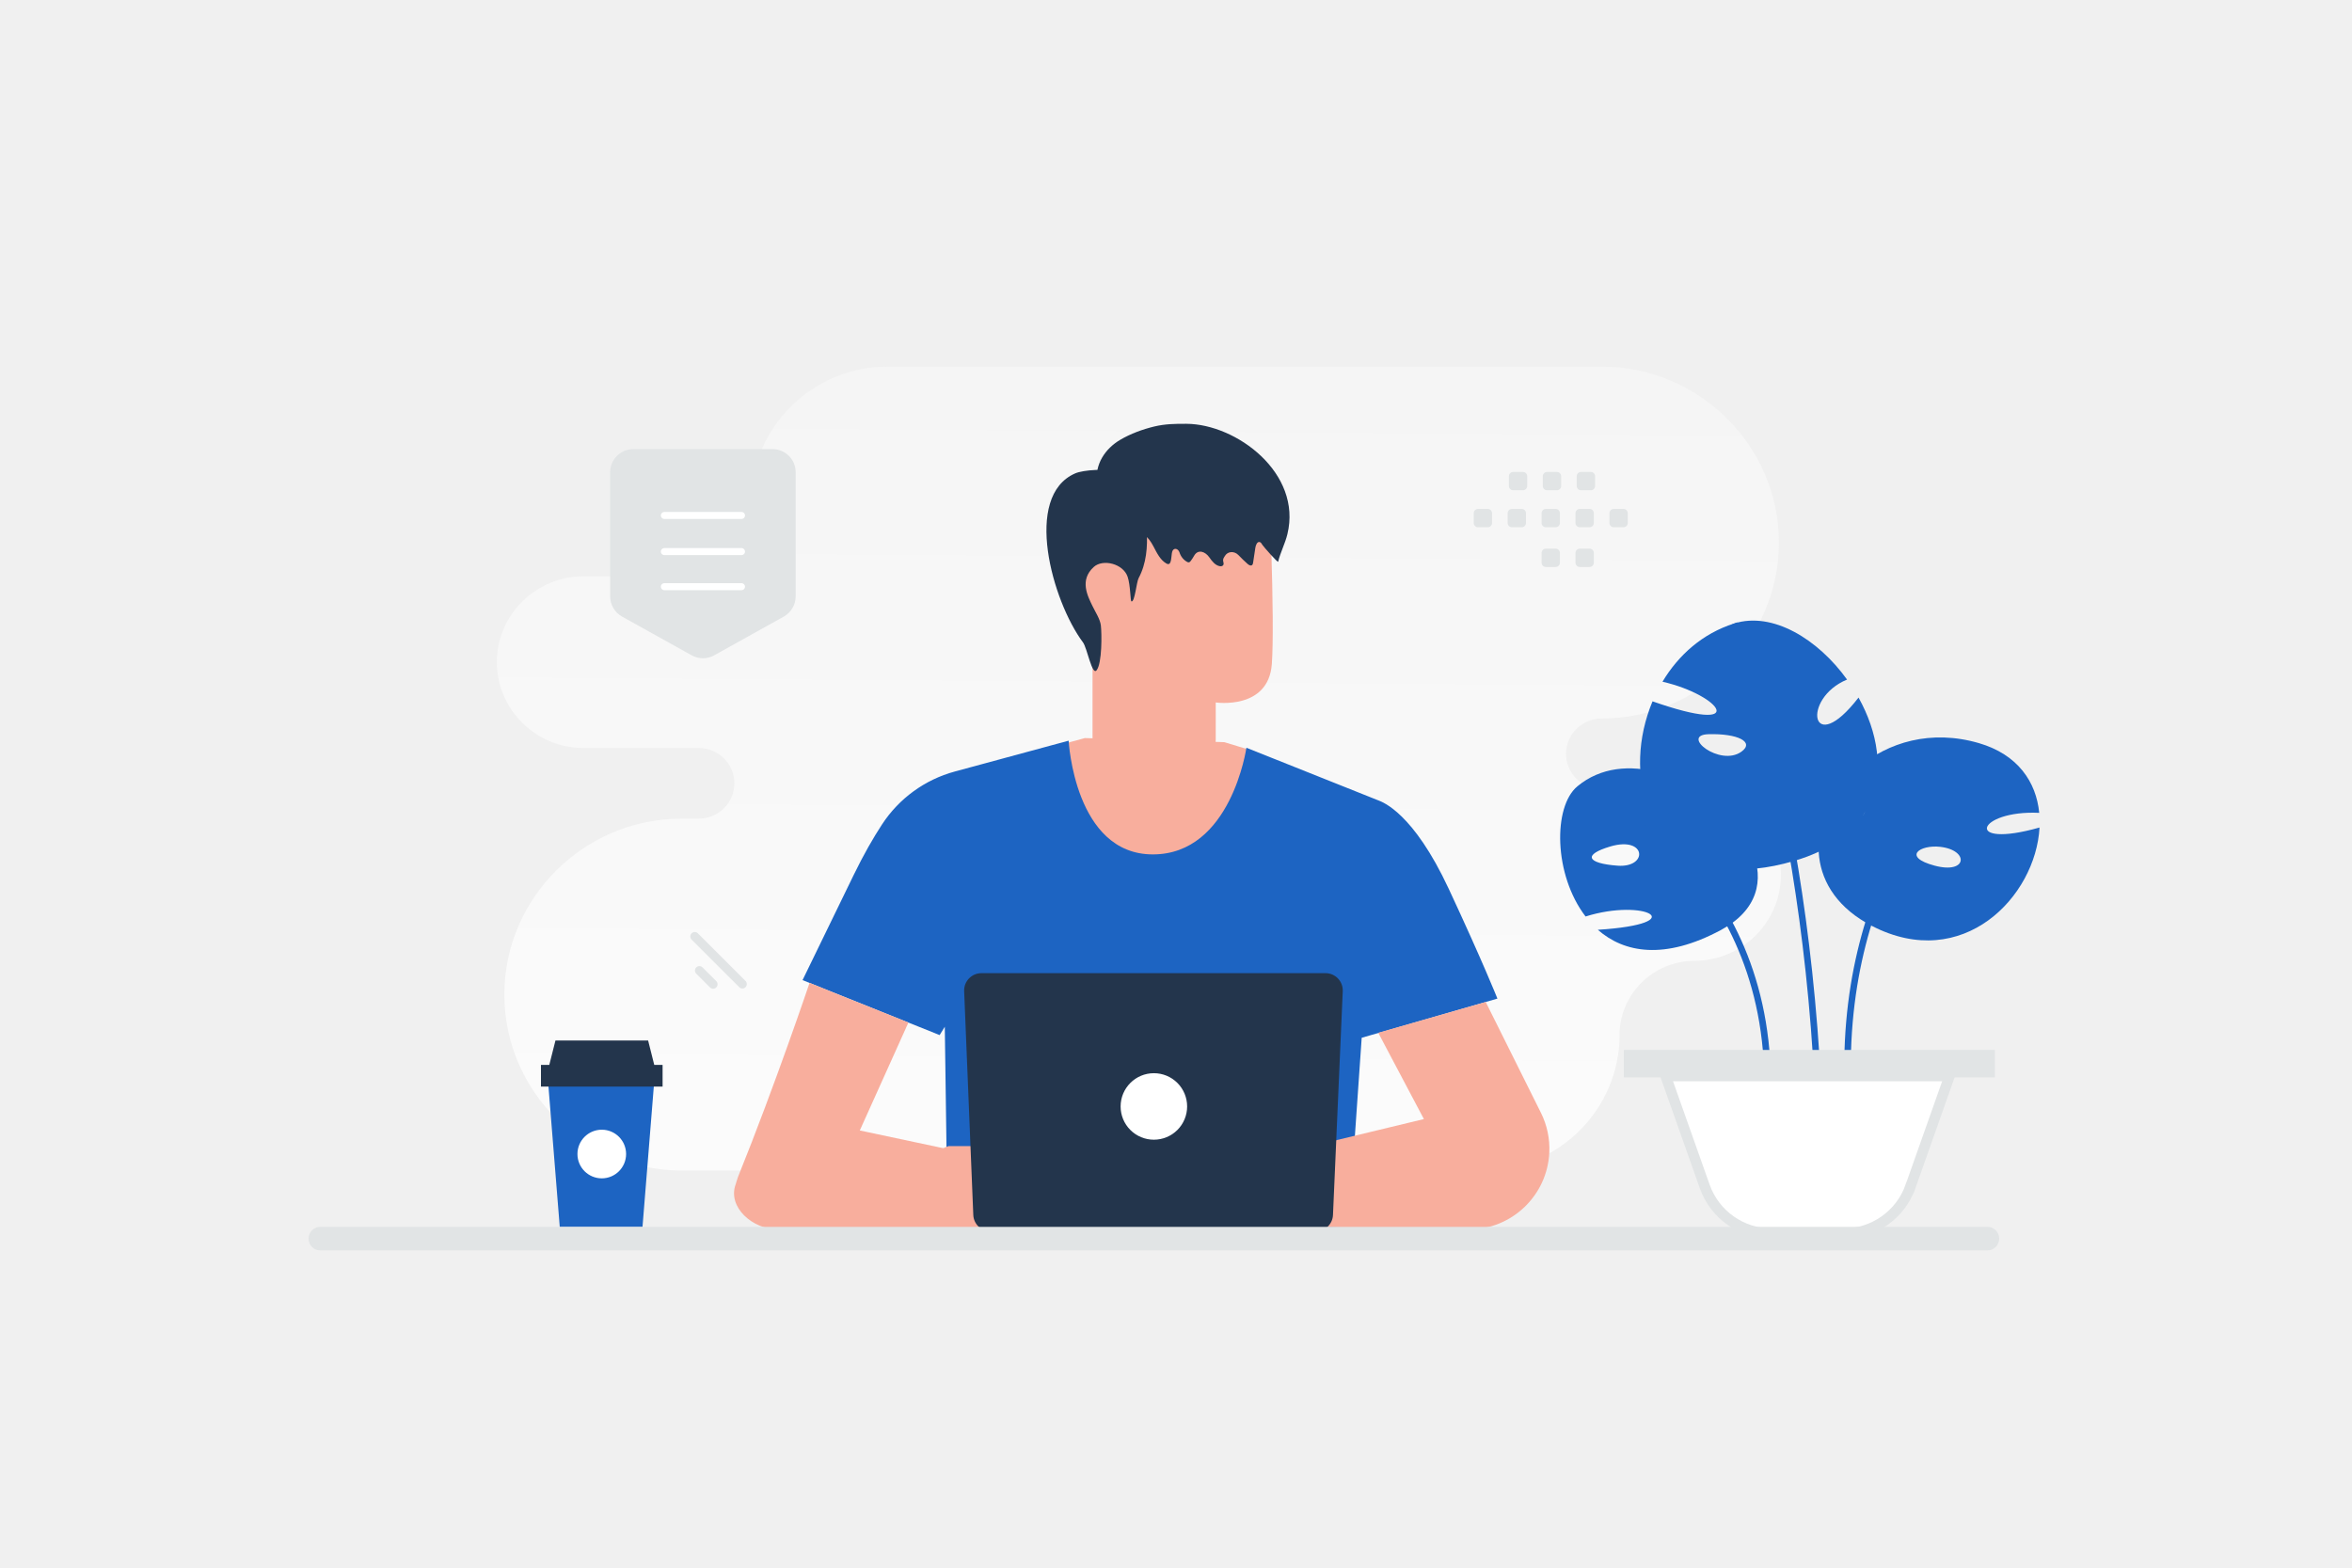
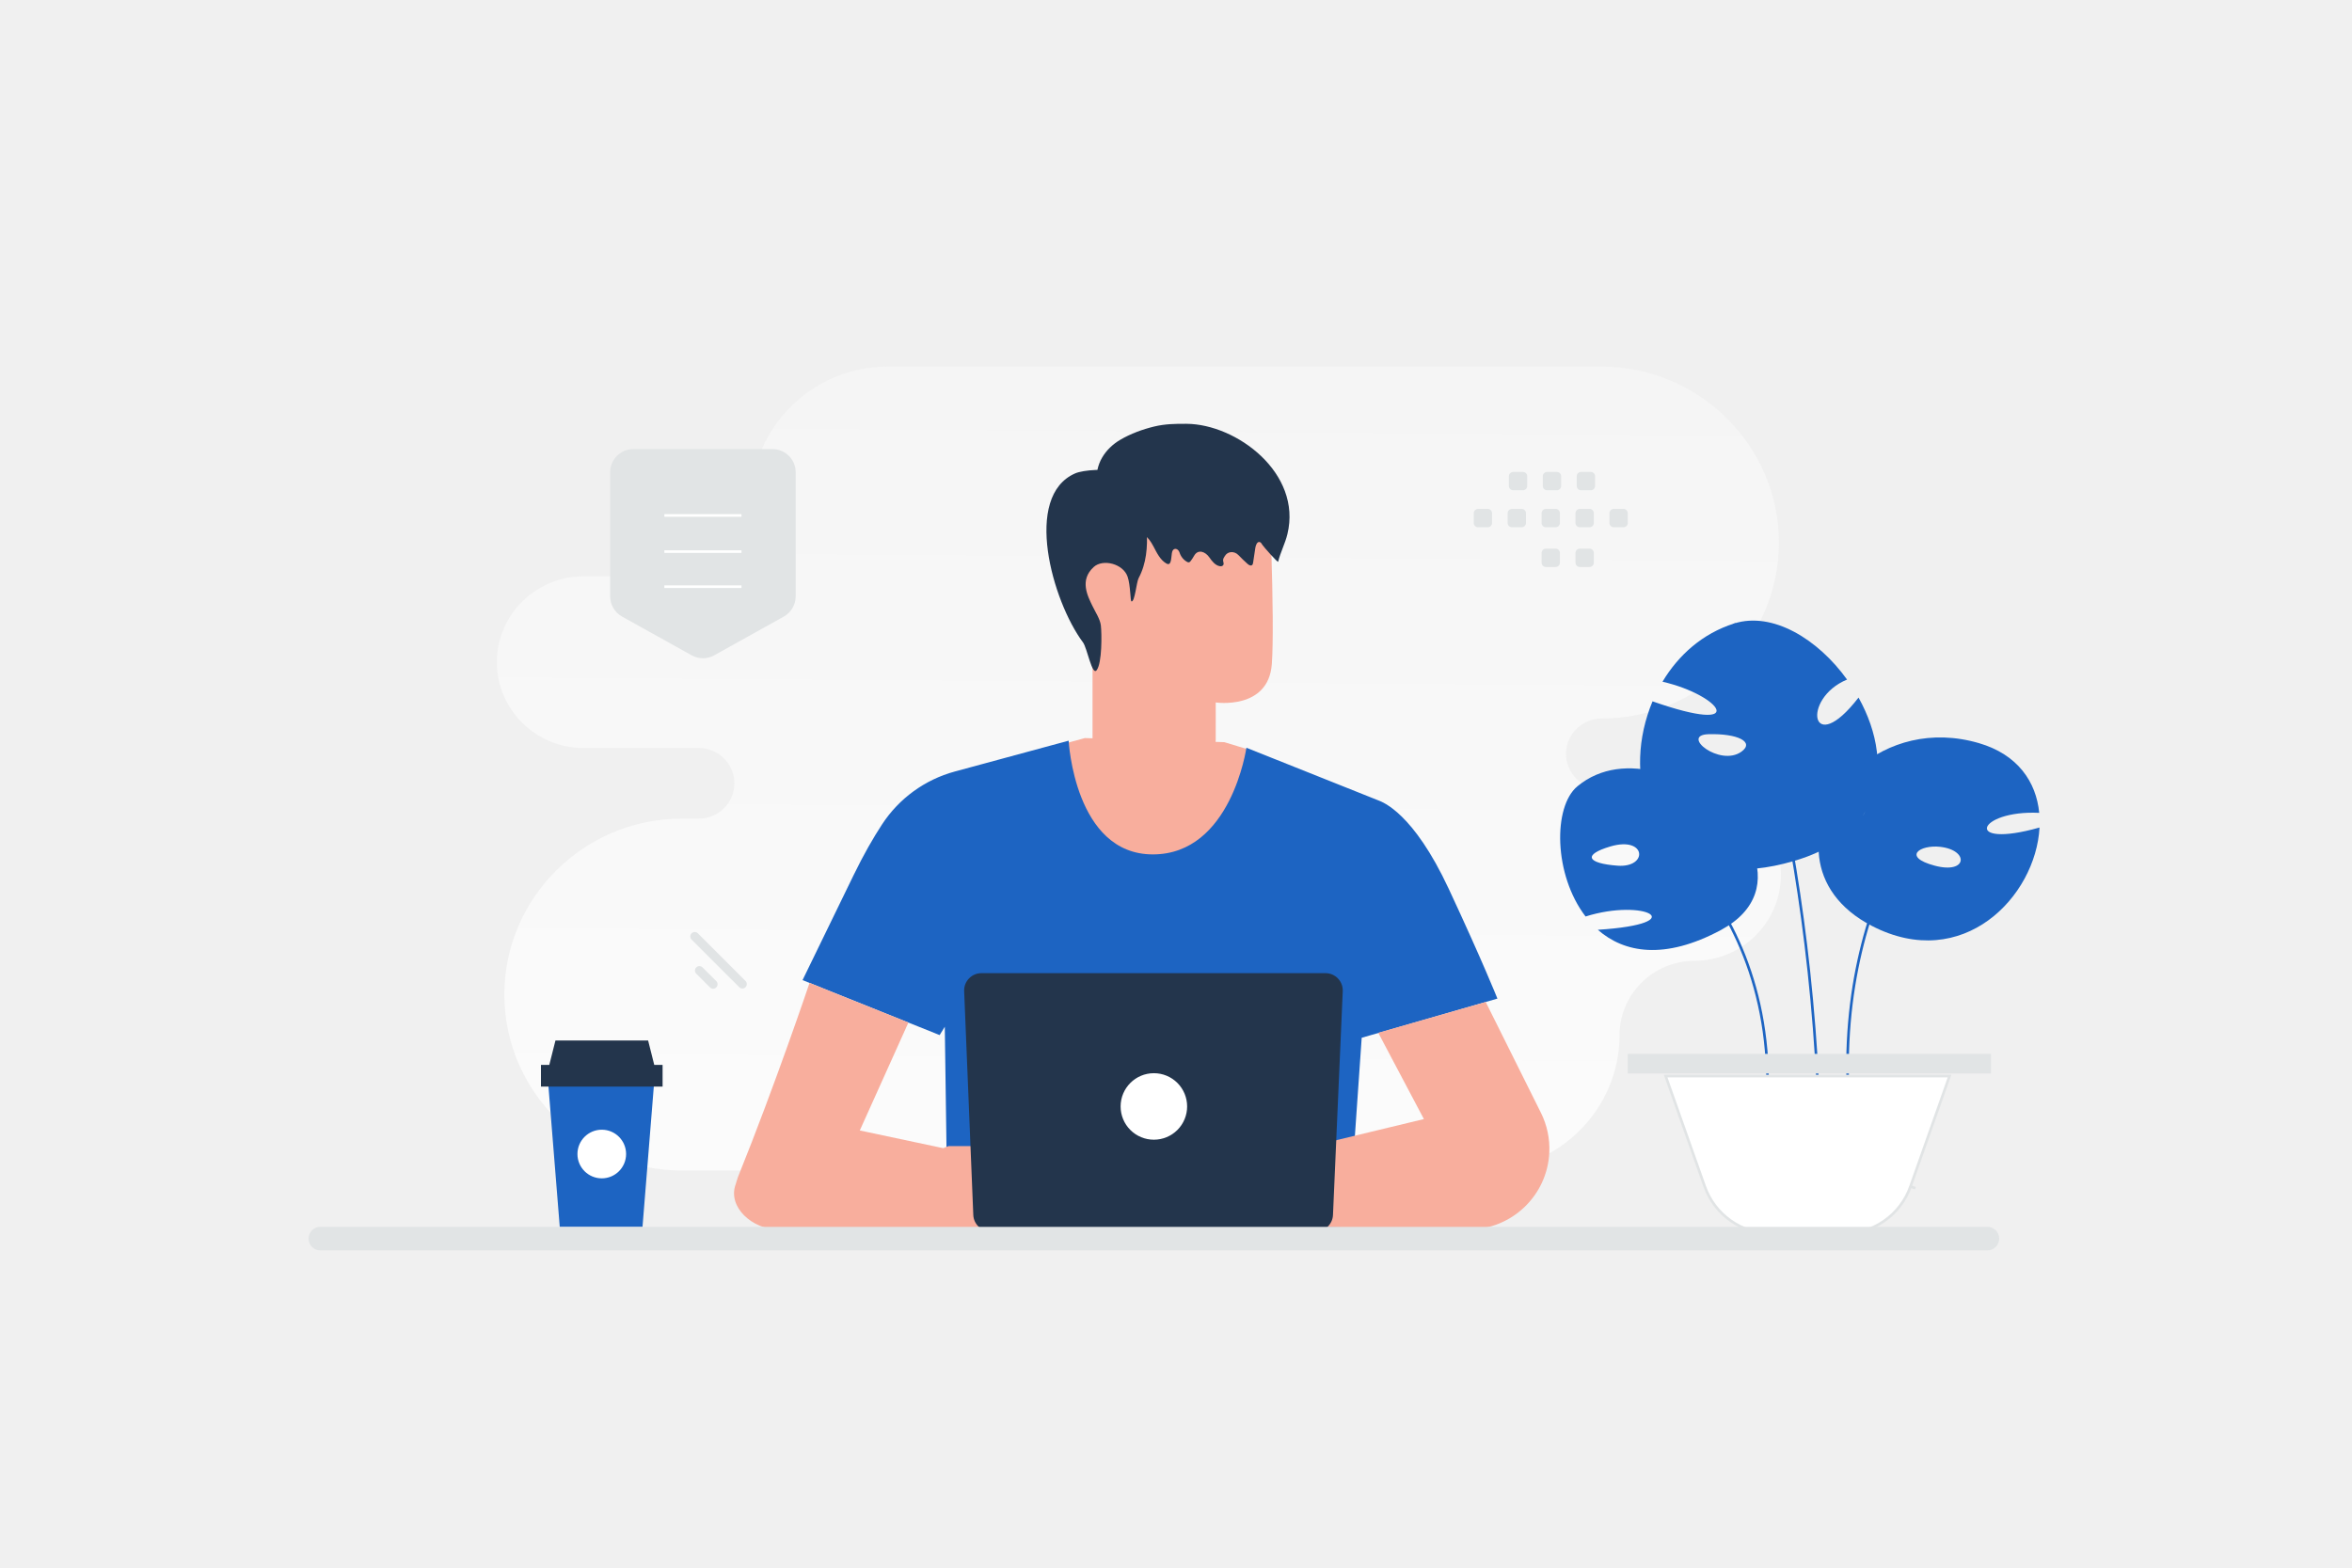
<svg xmlns="http://www.w3.org/2000/svg" width="900" height="600" viewBox="0 0 900 600" fill="none">
  <path fill="transparent" d="M0 0h900v600H0z" />
  <path fill-rule="evenodd" clip-rule="evenodd" d="M612.852 140.325c37.323 0 67.855 30.299 67.855 67.337 0 37.038-30.532 67.337-67.855 67.337-7.487 0-13.619 6.086-13.619 13.516s6.132 13.515 13.619 13.515h35.506c18.207 0 33.106 14.786 33.106 32.854 0 18.068-14.899 32.853-33.106 32.853-15.747 0-28.632 12.787-28.632 28.414 0 28.511-23.506 51.838-52.237 51.838H260.844c-37.323 0-67.855-30.299-67.855-67.337 0-37.038 30.532-67.337 67.855-67.337h6.563c7.488 0 13.62-6.078 13.62-13.516 0-7.43-6.125-13.515-13.62-13.515h-44.181c-18.208 0-33.106-14.786-33.106-32.854 0-18.046 14.861-32.816 33.037-32.853h35.552c15.747 0 28.632-12.787 28.632-28.414 0-28.511 23.506-51.838 52.237-51.838h273.274z" fill="url(#a)" />
  <path d="m480.803 287.792-12.285-3.737-53.407-1.572-12.045 3.288 1.572 29.349 27.249 17.386 26.43-.53 16.616-15.14 3.689-15.011 2.181-14.033z" fill="#F8AE9D" />
  <path d="M326.613 334.991c3.865-7.971 7.57-14.37 10.874-19.422a48.399 48.399 0 0 1 27.874-20.288l43.559-11.804s2.262 43.527 32.221 43.527c29.959 0 35.797-40.817 35.797-40.817l50.407 20.112c1.732.673 13.424 4.715 27.024 33.888 12.959 27.778 18.621 42.004 18.621 42.004l-51.932 14.995-3.239 46.703 1.106 26.672-157.622-.353.882-30.489-.657-46.751-1.973 3.192-52.46-21.042s6.752-13.857 19.518-40.127z" fill="#1D64C2" />
  <path d="M446.231 303.32c-12.784-.236-27.307-25.172-27.307-25.172l-.834-64.054c-.668-18.449 10.808-34.168 31.493-34.254l1.92.086c19.252.919 34.498 14.863 35.013 32.046.487 15.992.779 33.659.153 42.194-1.308 17.667-21.464 14.685-21.464 14.685-.042 0 .055 8.9 0 14.098-.153 11.674-13.841 20.768-18.974 20.371z" fill="#F8AE9D" />
  <path d="M424.477 217.608c-.352-.168-14.122-4.766-14.429 8.835-.308 13.601 14.107 11.093 14.136 10.702.029-.39.293-19.537.293-19.537zM568.515 383.49l21.122 42.389a30.91 30.91 0 0 1 3.208 15.284c-.802 16.455-14.386 29.398-30.857 29.398l-61.069-.96-2.153-30.186 46.093-11.114-17.466-33.023 41.122-11.788zm-258.742-7.297s-13.103 38.925-27.393 74.305c-.289.705-.609 2.021-.866 2.742-3.224 8.773 6.479 17.321 16.279 17.321l82.58-.144v-26.848l-51.37-10.906 18.604-41.314-37.834-15.156z" fill="#F8AE9D" />
  <path d="M475.286 442.334c-.016.096-1.893-.497-5.02-.69-3.111-.208-7.522.145-11.916 2.021-4.395 1.877-7.715 4.812-9.703 7.201-2.021 2.39-2.887 4.17-2.967 4.106-.032-.016.16-.465.593-1.235.433-.77 1.123-1.86 2.101-3.095 1.957-2.486 5.293-5.533 9.783-7.442 4.491-1.908 8.998-2.229 12.141-1.908 1.572.144 2.839.4 3.689.625.85.208 1.315.385 1.299.417zm-2.823-6.495c-.032.128-1.94-.818-5.228-.915-3.272-.144-7.875.85-12.173 3.449-4.298 2.614-7.522 5.918-9.799 8.291-1.091 1.155-1.989 2.117-2.695 2.855-.641.674-.994 1.042-1.026 1.01-.032-.016.289-.433.882-1.138a97.352 97.352 0 0 1 2.566-2.967c2.229-2.438 5.437-5.822 9.815-8.485 4.379-2.646 9.11-3.608 12.446-3.367 1.668.096 2.999.4 3.881.705.449.128.77.289.995.385.224.096.336.16.336.177z" fill="#EB996E" />
  <path d="M363.003 438.645h11.853s26.751-9.671 32.252-8.741c4.956.834 23.095 12.879 26.655 15.268.401.273.69.642.866 1.091a3.885 3.885 0 0 1-2.165 4.94l-.369.16.161.545c.208.674.305 1.428.272 2.166-.128 2.55-3.56 3.319-4.859 1.122l.69 1.219c.272.497.417 1.059.384 1.62l-.064 1.107a2.979 2.979 0 0 1-2.053 2.662 2.943 2.943 0 0 1-3.111-.818c-2.293-2.534-7.265-7.602-10.633-8.163-2.983-.498-7.971-.562-10.986-.546a3.7 3.7 0 0 0-3.448 2.374c1.988.144 15.893 7.393 20.817 9.992 1.524.802 2.662 2.245 2.855 3.961.176 1.54-.594 3.16-3.641 2.438-6.543-1.524-18.299-6.929-18.299-6.929s-6.063-1.732-9.992 1.043c-5.533 3.897-8.067 5.324-12.814 3.753-4.748-1.572-8.244-3.833-8.244-3.833l-9.35-.931c-.032 0-8.869-22.1 3.223-25.5z" fill="#F8AE9D" />
  <path d="M398.335 443.168c.017.096 1.893-.497 5.02-.69 3.112-.208 7.522.145 11.917 2.021 4.394 1.877 7.714 4.812 9.703 7.201 2.021 2.39 2.887 4.17 2.967 4.106.032-.016-.161-.465-.594-1.235a24.042 24.042 0 0 0-2.101-3.095c-1.956-2.486-5.292-5.533-9.783-7.442-4.491-1.908-8.997-2.229-12.141-1.908a22.978 22.978 0 0 0-3.688.625c-.85.225-1.316.385-1.3.417zm2.823-6.495c.032.128 1.94-.818 5.228-.915 3.272-.144 7.875.85 12.173 3.449 4.298 2.614 7.522 5.918 9.799 8.291 1.091 1.155 1.989 2.117 2.695 2.855.641.674.994 1.042 1.026 1.01.032-.016-.288-.433-.882-1.138a94.577 94.577 0 0 0-2.566-2.967c-2.229-2.438-5.437-5.822-9.815-8.484-4.379-2.647-9.11-3.609-12.446-3.368-1.668.096-2.999.4-3.881.705-.449.129-.77.289-.994.385-.225.096-.337.161-.337.177z" fill="#EB996E" />
  <path d="M379.042 471.315h124.439a6.59 6.59 0 0 0 6.591-6.319l3.737-85.644c.161-3.753-2.838-6.896-6.591-6.896H375.545c-3.753 0-6.752 3.127-6.607 6.88l3.496 85.66c.144 3.528 3.063 6.319 6.608 6.319z" fill="#23354C" />
  <path d="M428.807 423.47a12.715 12.715 0 0 0 12.725 12.726 12.715 12.715 0 0 0 12.726-12.726 12.715 12.715 0 0 0-12.726-12.725c-7.036 0-12.725 5.719-12.725 12.725z" fill="#fff" />
  <path fill="#F8AE9D" d="M429.289 242.388h-11.227v48.114h11.227z" />
  <path d="M424.882 199.397c2.023 2.61 5.591 3.185 8.53 3.702 3.95.693 5.905 2.138 7.956 6.017 1.298 2.477 2.597 5.191 4.921 6.533 1.889 1.096 1.821-1.698 2.12-3.861a5.26 5.26 0 0 1 .116-.569c.457-1.727 2.296-1.433 2.835.271.492 1.534 1.545 2.832 2.885 3.554.218.118.451.221.683.177.314-.044.56-.339.765-.604.43-.556.857-1.263 1.298-2.01 1.449-2.457 4.192-1.579 5.811.771 1.011 1.46 2.214 2.964 3.868 3.303.533.118 1.203.03 1.449-.486.315-.635-.177-1.269-.095-1.918.068-.604.328-.87.615-1.386 1.126-2.003 3.704-2.075 5.289-.411a58.818 58.818 0 0 0 3.446 3.331c.505.443 1.243.885 1.749.443.274-.236.342-.635.397-1.018.287-1.873.56-3.746.847-5.619.164-1.047.725-2.419 1.682-2.153.464.133.738.619.997 1.062.315.56 5.933 6.946 6.042 6.459.875-3.628 2.666-6.931 3.541-10.559 5.659-23.346-19.452-42.12-38.631-42.223-4.264-.029-8.16.04-12.302 1.028-4.416 1.062-9.077 2.748-13.082 5.122-5.618 3.318-9.87 9.35-8.776 16.547" fill="#23354C" />
  <path d="M434.968 191.505c2.822 3.099 3.569 7.458 3.832 11.576.387 6.21-.138 12.662-3.099 18.175-.843 1.57-1.466 9.336-2.766 8.907-.415-.134-.346-6.157-1.439-9.403-1.688-5.03-9.462-6.948-12.962-3.769-5.588 5.057-2.31 11.2-.456 15.023 1.107 2.307 2.863 4.896 3.168 7.337.373 3.126.484 14.514-1.619 17.17-1.757 2.226-3.624-8.531-5.215-10.651-11.772-15.787-23.06-55.988-2.96-64.707 3.057-1.328 12.491-2.012 15.355-.322" fill="#23354C" />
  <path fill-rule="evenodd" clip-rule="evenodd" d="M565.563 201.794h3.743c.905 0 1.634-.736 1.634-1.634v-3.743c0-.905-.736-1.634-1.634-1.634h-3.743a1.64 1.64 0 0 0-1.634 1.634v3.743a1.63 1.63 0 0 0 1.634 1.634zm12.979 0h3.743a1.64 1.64 0 0 0 1.634-1.634v-3.743c0-.905-.736-1.634-1.634-1.634h-3.743a1.64 1.64 0 0 0-1.634 1.634v3.743a1.64 1.64 0 0 0 1.634 1.634zm12.987 0h3.743a1.64 1.64 0 0 0 1.634-1.634v-3.743c0-.905-.736-1.634-1.634-1.634h-3.743a1.64 1.64 0 0 0-1.634 1.634v3.743a1.63 1.63 0 0 0 1.634 1.634zm12.979 0h3.743a1.64 1.64 0 0 0 1.634-1.634v-3.743c0-.905-.736-1.634-1.634-1.634h-3.743c-.905 0-1.642.736-1.642 1.634v3.743a1.652 1.652 0 0 0 1.642 1.634zm12.98 0h3.743c.905 0 1.642-.736 1.642-1.634v-3.743c0-.905-.737-1.634-1.642-1.634h-3.743a1.64 1.64 0 0 0-1.634 1.634v3.743a1.64 1.64 0 0 0 1.634 1.634zm-38.47-14.152h3.743c.897 0 1.634-.737 1.634-1.634v-3.752a1.64 1.64 0 0 0-1.634-1.633h-3.743c-.906 0-1.634.736-1.634 1.633V186a1.632 1.632 0 0 0 1.634 1.642zm12.979 0h3.743a1.64 1.64 0 0 0 1.634-1.634v-3.752a1.64 1.64 0 0 0-1.634-1.633h-3.743a1.64 1.64 0 0 0-1.634 1.633V186a1.632 1.632 0 0 0 1.634 1.642zm12.979 0h3.743c.906 0 1.642-.737 1.642-1.634v-3.752c0-.897-.736-1.633-1.642-1.633h-3.743a1.64 1.64 0 0 0-1.634 1.633V186c0 .905.737 1.642 1.634 1.642zm-13.447 29.357h3.743a1.64 1.64 0 0 0 1.634-1.634v-3.744c0-.905-.736-1.634-1.634-1.634h-3.743a1.64 1.64 0 0 0-1.634 1.634v3.744a1.63 1.63 0 0 0 1.634 1.634zm12.979 0h3.743a1.64 1.64 0 0 0 1.634-1.634v-3.744c0-.905-.736-1.634-1.634-1.634h-3.743c-.905 0-1.642.737-1.642 1.634v3.744a1.652 1.652 0 0 0 1.642 1.634z" fill="#E1E4E5" />
  <path d="M627.609 289.844c.23-7.193 1.862-14.547 4.736-21.42 37.425 13.127 26.459-2.291 3.816-7.514 6.092-10.194 15.333-18.464 27.425-22.29 14.644-4.628 32 5.911 43.195 21.466-17.609 7.307-13.862 30.56 4.391 6.895 3.655 6.552 6.161 13.608 7.011 20.641 2.138 17.319-5.839 34.317-31.655 41.877-41.608 12.256-59.838-12.554-58.919-39.655zm26.161-8.843c-10.988.321 4.391 12.623 12.621 6.667 5.149-3.757-1.61-6.988-12.621-6.667z" fill="#1D64C2" />
-   <path d="M696.574 466.745c1.816-140.224-32.965-228.102-32.965-228.102" stroke="#1D64C2" stroke-width="2.5" stroke-miterlimit="10" />
+   <path d="M696.574 466.745c1.816-140.224-32.965-228.102-32.965-228.102" stroke="#1D64C2" strokeWidth="2.5" strokeMiterlimit="10" />
  <path d="M705.878 298.961c5.748 24.261 12.161 10.744 5.219-5.2 11.287-9.668 27.839-14.707 46.206-9.324 14.828 4.353 21.862 14.845 23.012 26.666-23.747-1.146-29.54 14.02.115 5.612-1.403 26.437-29.333 55.646-64.138 37.662-25.54-13.195-24.827-38.555-10.414-55.416zm34.414 32.347c12.598 3.368 13.218-5.91 2.207-7.193-7.839-.916-14.805 3.826-2.207 7.193z" fill="#1D64C2" />
-   <path d="M707.425 422.234c-5.771-88.038 44.62-132.367 44.62-132.367" stroke="#1D64C2" stroke-width="2.5" stroke-miterlimit="10" />
+   <path d="M707.425 422.234c-5.771-88.038 44.62-132.367 44.62-132.367" stroke="#1D64C2" strokeWidth="2.5" strokeMiterlimit="10" />
  <path d="M606.726 350.769c-12.23-15.945-12.529-42.038-3.127-49.827 8.897-7.376 20.253-8.27 31.196-5.246-2.782 16.586 10.781 23.871 7.54 2.749 25.494 11.386 44.551 42.244 16.184 57.501-21.609 11.592-37.058 8.729-47.103-.091 36.597-2.337 17.861-12.211-4.69-5.086zm9.563-26.826c-10.667 3.138-9.172 6.483 2.644 7.376 11.793.894 11.126-11.385-2.644-7.376z" fill="#1D64C2" />
-   <path d="M676.252 421.431c3.518-87.237-65.356-119.126-65.356-119.126" stroke="#1D64C2" stroke-width="2.5" stroke-miterlimit="10" />
-   <path d="M745.998 411.841H637.359l14.963 42.256c3.831 10.814 14.109 18.071 25.632 18.071h27.471c11.525 0 21.801-7.236 25.631-18.07l1.886.667-1.886-.667 14.942-42.257z" fill="#fff" stroke="#E1E4E5" stroke-width="4" />
-   <path d="M761.341 410.361v-6.516H623.366v6.516h137.975z" fill="#E1E4E5" stroke="#E1E4E5" stroke-width="4" />
+   <path d="M676.252 421.431c3.518-87.237-65.356-119.126-65.356-119.126" stroke="#1D64C2" strokeWidth="2.5" strokeMiterlimit="10" />
+   <path d="M745.998 411.841H637.359l14.963 42.256c3.831 10.814 14.109 18.071 25.632 18.071h27.471c11.525 0 21.801-7.236 25.631-18.07l1.886.667-1.886-.667 14.942-42.257z" fill="#fff" stroke="#E1E4E5" strokeWidth="4" />
+   <path d="M761.341 410.361v-6.516H623.366v6.516h137.975z" fill="#E1E4E5" stroke="#E1E4E5" strokeWidth="4" />
  <path d="m209.618 412.698 4.575 56.906h31.659l4.585-56.906h-40.819z" fill="#1D64C2" />
  <path d="M207 407.567h46.54v8.294H207v-8.294zm3.189 0h40.163l-2.345-9.325h-35.463l-2.355 9.325z" fill="#23354C" />
  <path d="M220.962 441.68a9.306 9.306 0 0 0 9.308 9.308 9.306 9.306 0 0 0 9.308-9.308 9.305 9.305 0 0 0-9.308-9.308 9.306 9.306 0 0 0-9.308 9.308z" fill="#fff" />
  <path fill-rule="evenodd" clip-rule="evenodd" d="M304.478 228.214v-47.435c0-4.914-3.972-8.894-8.876-8.894H242.35c-4.904 0-8.876 3.98-8.876 8.894v47.435a8.895 8.895 0 0 0 4.567 7.774l26.626 14.821a8.853 8.853 0 0 0 8.622 0l26.627-14.821a8.905 8.905 0 0 0 4.562-7.774z" fill="#E1E4E5" />
-   <path d="M283.734 211.109h-29.518m29.518-13.829h-29.518m29.518 27.26h-29.518" stroke="#fff" stroke-width="2.677" stroke-linecap="round" stroke-linejoin="round" />
+   <path d="M283.734 211.109h-29.518m29.518-13.829h-29.518m29.518 27.26h-29.518" stroke="#fff" strokeWidth="2.677" strokeLinecap="round" strokeLinejoin="round" />
  <rect width="646.936" height="9.013" rx="4.507" transform="matrix(-1 0 0 1 765 469.552)" fill="#E1E4E5" />
  <rect width="29.178" height="3.399" rx="1.7" transform="scale(-1 1) rotate(-45 311.398 534.12)" fill="#E1E4E5" />
  <rect width="10.834" height="3.399" rx="1.7" transform="scale(-1 1) rotate(-45 317.087 520.656)" fill="#E1E4E5" />
  <defs>
    <linearGradient id="a" x1="425.316" y1="620.484" x2="431.256" y2="-194.429" gradientUnits="userSpaceOnUse">
      <stop stop-color="#fff" />
      <stop offset="1" stop-color="#EEE" />
    </linearGradient>
  </defs>
</svg>
